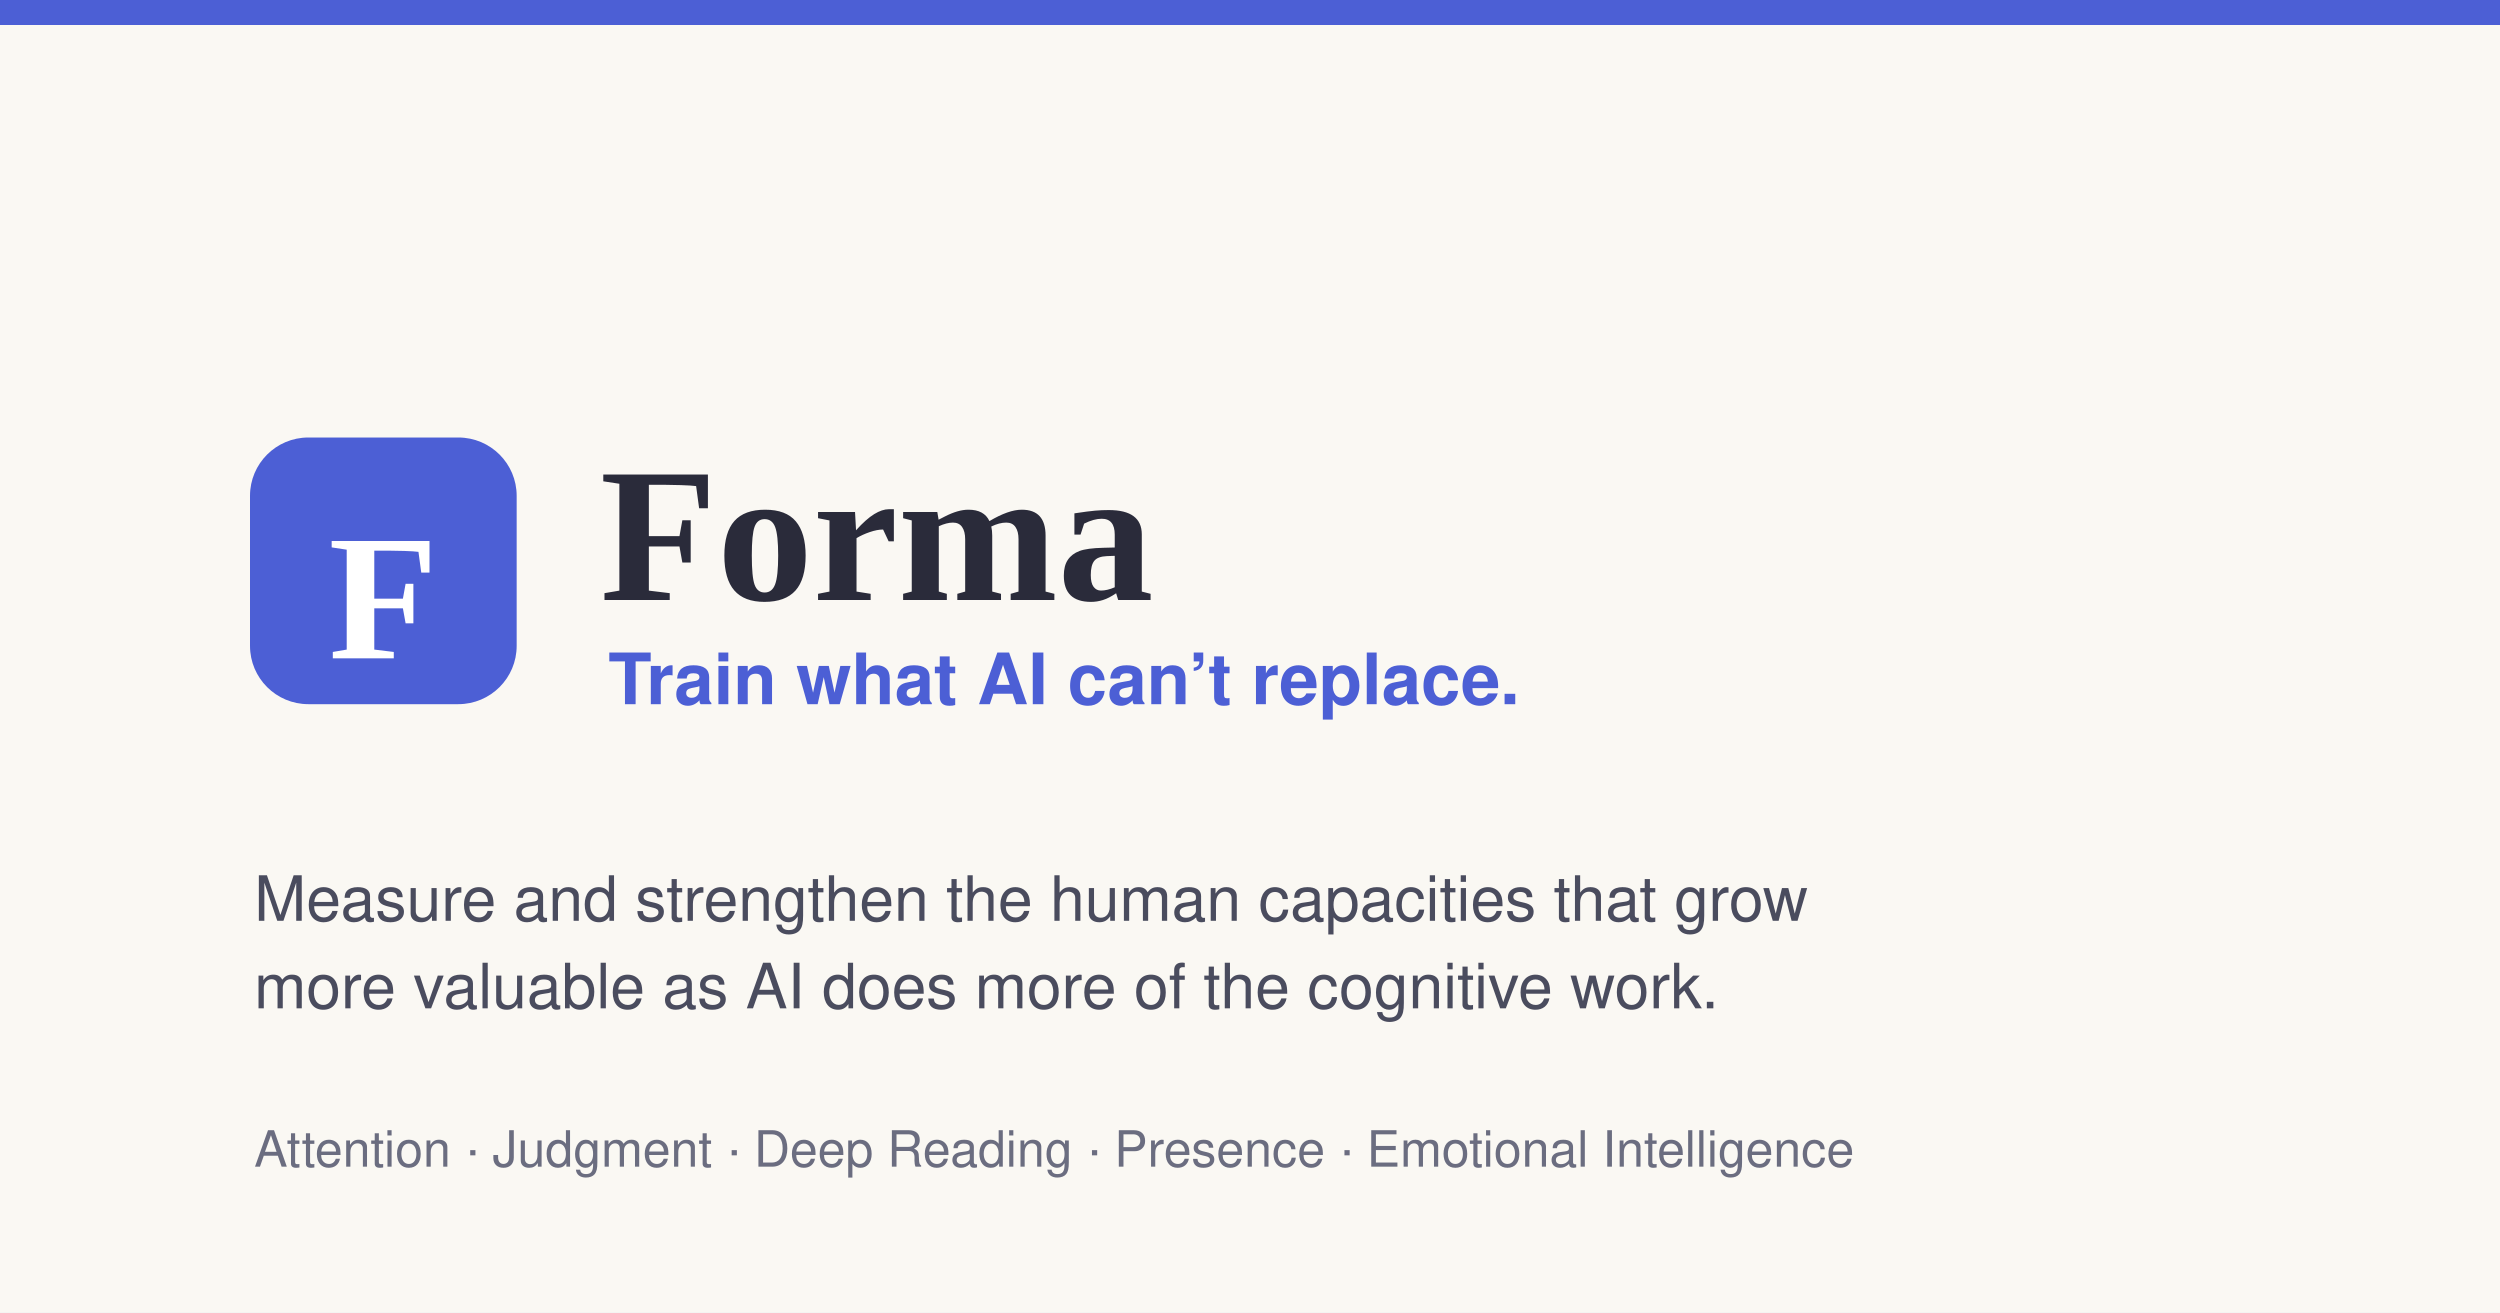
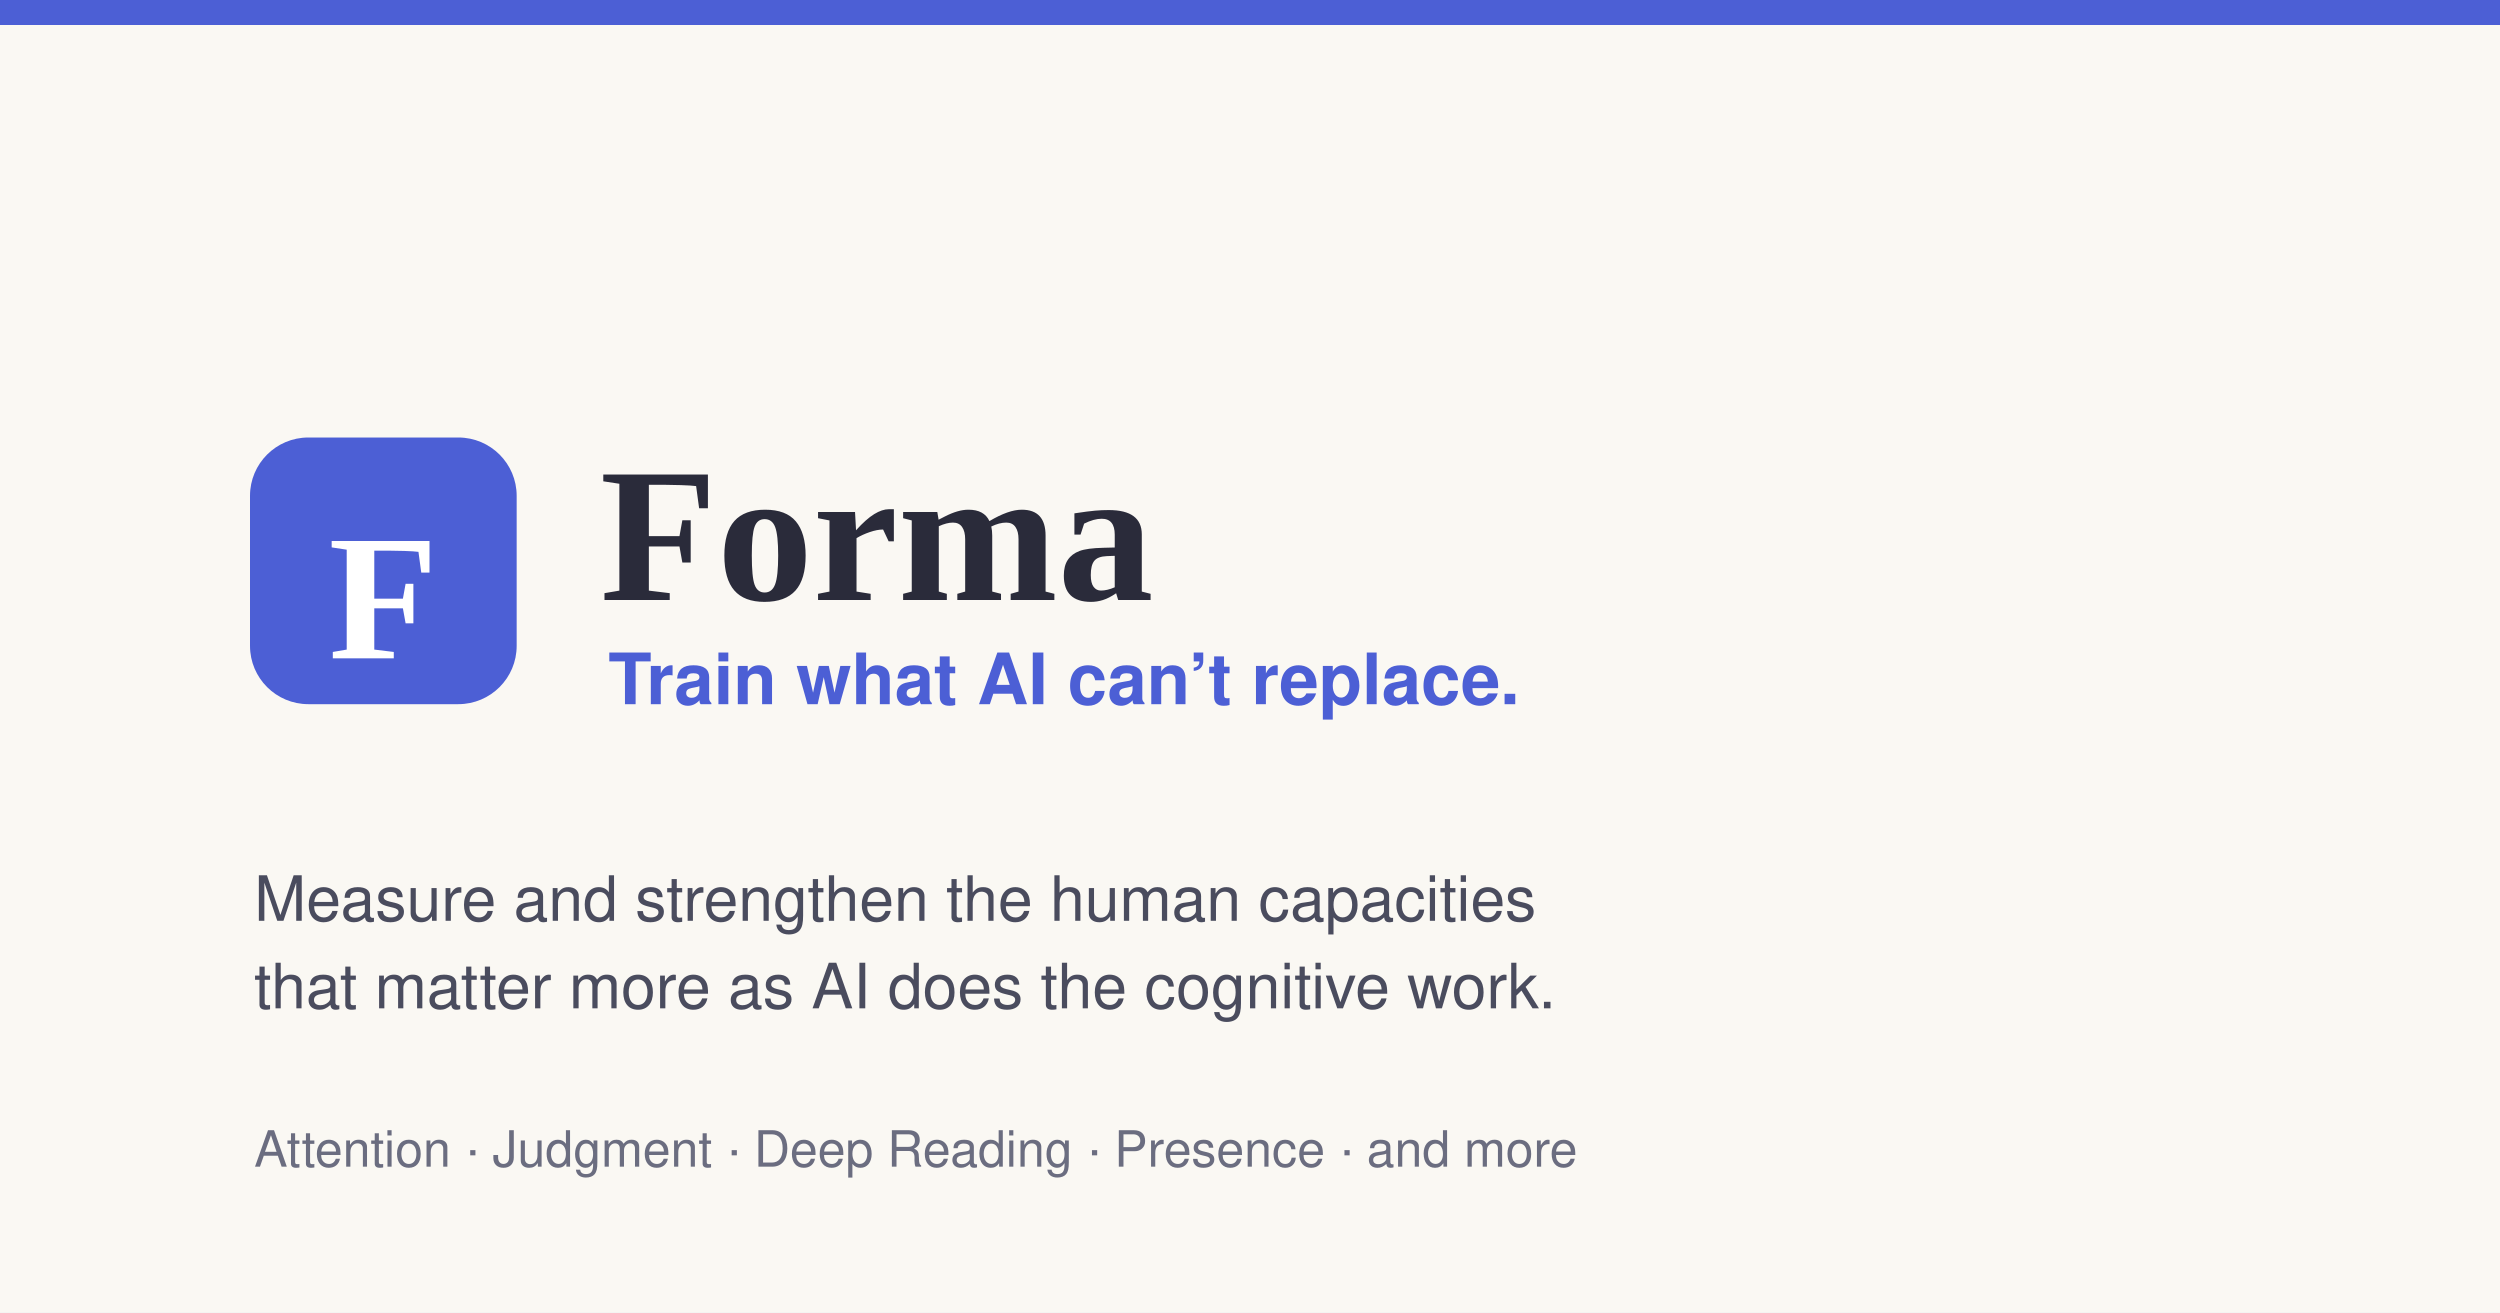
<svg xmlns="http://www.w3.org/2000/svg" width="1200" height="630" viewBox="0 0 1200 630">
  <rect width="1200" height="630" fill="#faf8f3" />
  <rect x="0" y="0" width="1200" height="12" fill="#4c5fd5" />
  <rect x="120" y="210" width="128" height="128" rx="28" fill="#4c5fd5" />
  <text x="184" y="316" font-family="Georgia, 'Times New Roman', serif" font-size="86" font-weight="700" fill="#ffffff" text-anchor="middle">F</text>
  <text x="288" y="288" font-family="Georgia, 'Times New Roman', serif" font-size="92" font-weight="700" fill="#2a2b3a">Forma</text>
  <text x="292" y="338" font-family="-apple-system, Helvetica, Arial, sans-serif" font-size="34" fill="#4c5fd5" font-weight="600">Train what AI can’t replace.</text>
-   <text x="122" y="442" font-family="-apple-system, Helvetica, Arial, sans-serif" font-size="30" fill="#4a4c5e">Measure and strengthen the human capacities that grow</text>
-   <text x="122" y="484" font-family="-apple-system, Helvetica, Arial, sans-serif" font-size="30" fill="#4a4c5e">more valuable as AI does more of the cognitive work.</text>
-   <text x="122" y="560" font-family="-apple-system, Helvetica, Arial, sans-serif" font-size="24" fill="#6b6d80">Attention · Judgment · Deep Reading · Presence · Emotional Intelligence</text>
+   <text x="122" y="442" font-family="-apple-system, Helvetica, Arial, sans-serif" font-size="30" fill="#4a4c5e">Measure and strengthen the human capacities</text>
+   <text x="122" y="484" font-family="-apple-system, Helvetica, Arial, sans-serif" font-size="30" fill="#4a4c5e">that matter more as AI does the cognitive work.</text>
+   <text x="122" y="560" font-family="-apple-system, Helvetica, Arial, sans-serif" font-size="24" fill="#6b6d80">Attention · Judgment · Deep Reading · Presence · and more</text>
</svg>
